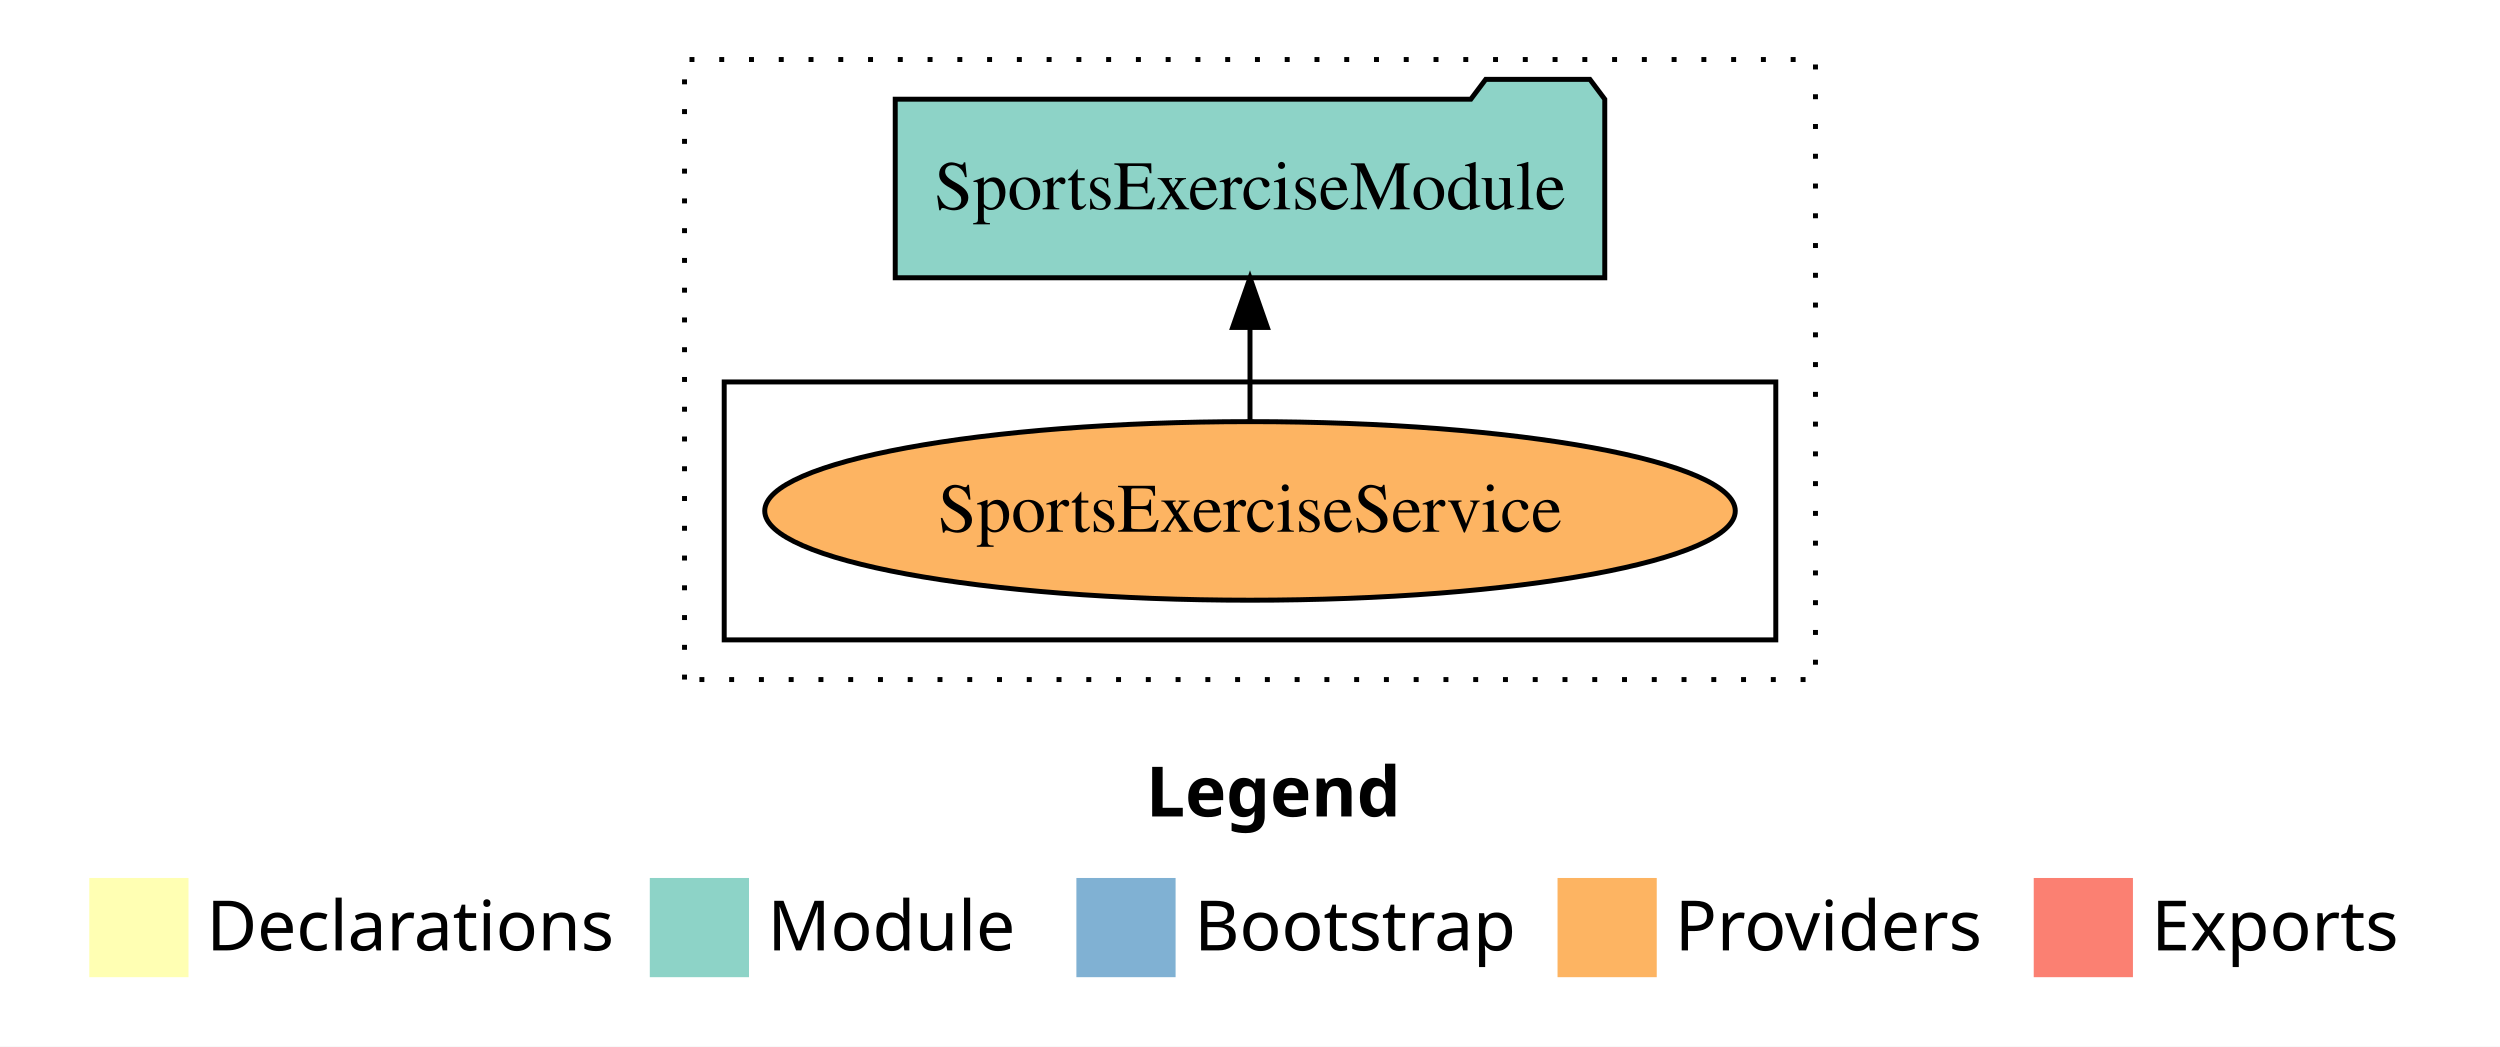
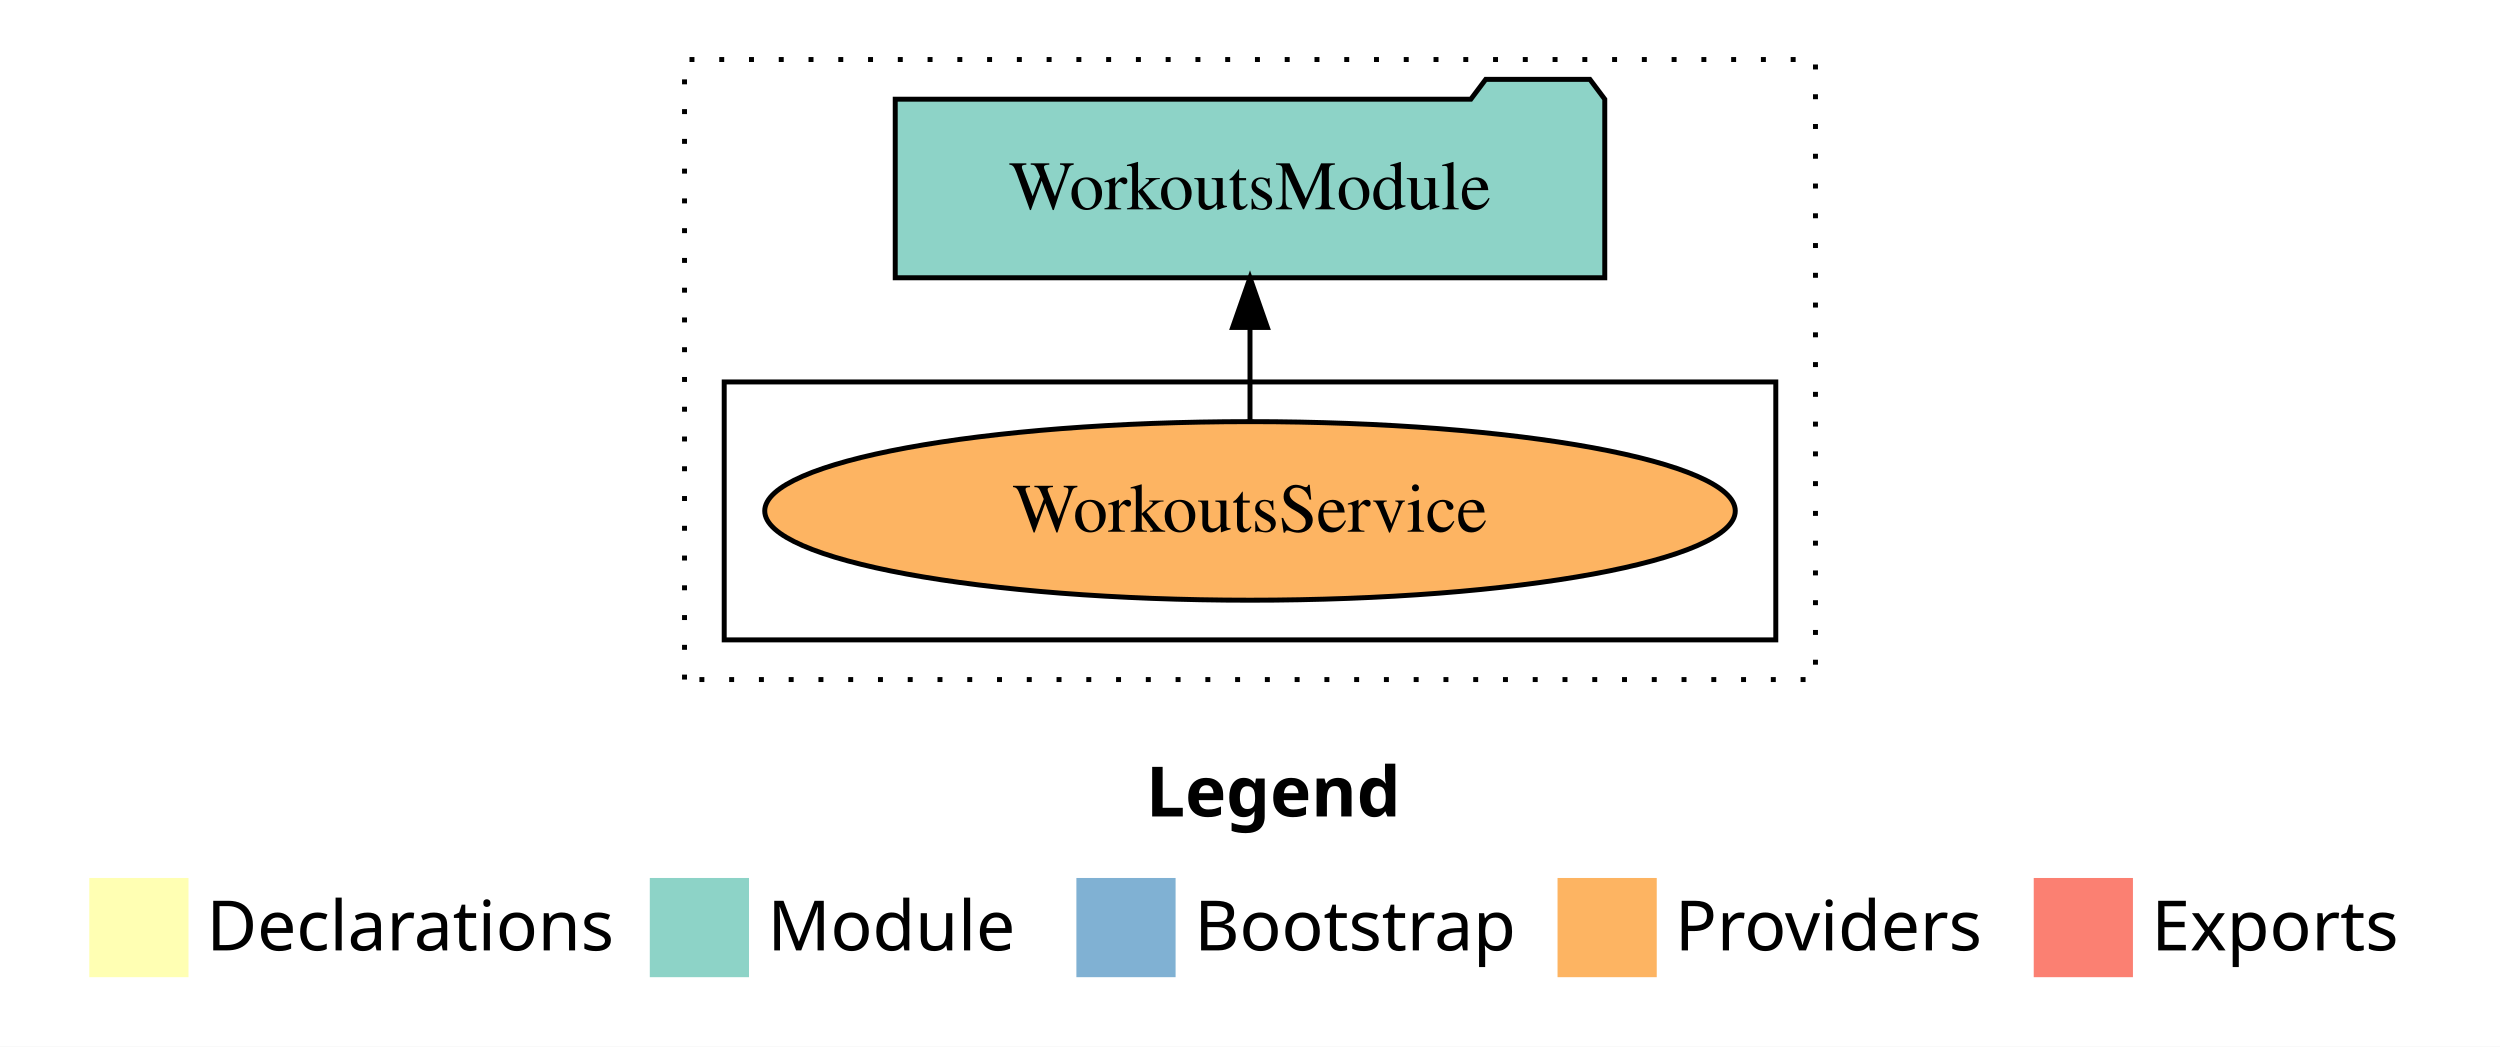
<svg xmlns="http://www.w3.org/2000/svg" width="504pt" height="211pt" viewBox="0.00 0.00 504.00 211.00">
  <g id="graph0" class="graph" transform="scale(1 1) rotate(0) translate(4 207)">
    <polygon fill="white" stroke="transparent" points="-4,4 -4,-207 500,-207 500,4 -4,4" />
    <text text-anchor="start" x="227.01" y="-42.4" font-family="Times-12" font-weight="bold" font-size="14.00">Legend</text>
    <polygon fill="#ffffb3" stroke="transparent" points="14,-10 14,-30 34,-30 34,-10 14,-10" />
    <text text-anchor="start" x="37.63" y="-15.4" font-family="Times-12" font-size="14.00">  Declarations</text>
    <polygon fill="#8dd3c7" stroke="transparent" points="127,-10 127,-30 147,-30 147,-10 127,-10" />
    <text text-anchor="start" x="150.73" y="-15.4" font-family="Times-12" font-size="14.00">  Module</text>
    <polygon fill="#80b1d3" stroke="transparent" points="213,-10 213,-30 233,-30 233,-10 213,-10" />
    <text text-anchor="start" x="236.78" y="-15.4" font-family="Times-12" font-size="14.00">  Bootstrap</text>
    <polygon fill="#fdb462" stroke="transparent" points="310,-10 310,-30 330,-30 330,-10 310,-10" />
    <text text-anchor="start" x="333.67" y="-15.4" font-family="Times-12" font-size="14.00">  Providers</text>
    <polygon fill="#fb8072" stroke="transparent" points="406,-10 406,-30 426,-30 426,-10 406,-10" />
    <text text-anchor="start" x="429.73" y="-15.4" font-family="Times-12" font-size="14.00">  Exports</text>
    <g id="clust1" class="cluster">
      <polygon fill="none" stroke="black" stroke-dasharray="1,5" points="134,-70 134,-195 362,-195 362,-70 134,-70" />
    </g>
    <g id="clust6" class="cluster">
      <polygon fill="none" stroke="black" points="142,-78 142,-130 354,-130 354,-78 142,-78" />
    </g>
    <g id="node1" class="node">
      <ellipse fill="#fdb462" stroke="black" cx="248" cy="-104" rx="97.83" ry="18" />
-       <text text-anchor="middle" x="248" y="-99.8" font-family="Times,serif" font-size="14.00">SportsExerciseService</text>
+       <text text-anchor="middle" x="248" y="-99.8" font-family="Times,serif" font-size="14.00">WorkoutsService</text>
    </g>
    <g id="node2" class="node">
      <polygon fill="#8dd3c7" stroke="black" points="319.52,-187 316.52,-191 295.52,-191 292.52,-187 176.48,-187 176.48,-151 319.52,-151 319.52,-187" />
-       <text text-anchor="middle" x="248" y="-164.8" font-family="Times,serif" font-size="14.00">SportsExerciseModule</text>
+       <text text-anchor="middle" x="248" y="-164.8" font-family="Times,serif" font-size="14.00">WorkoutsModule</text>
    </g>
    <g id="edge1" class="edge">
      <path fill="none" stroke="black" d="M248,-122.11C248,-122.11 248,-140.99 248,-140.99" />
      <polygon fill="black" stroke="black" points="244.5,-140.99 248,-150.99 251.5,-140.99 244.5,-140.99" />
    </g>
  </g>
</svg>
